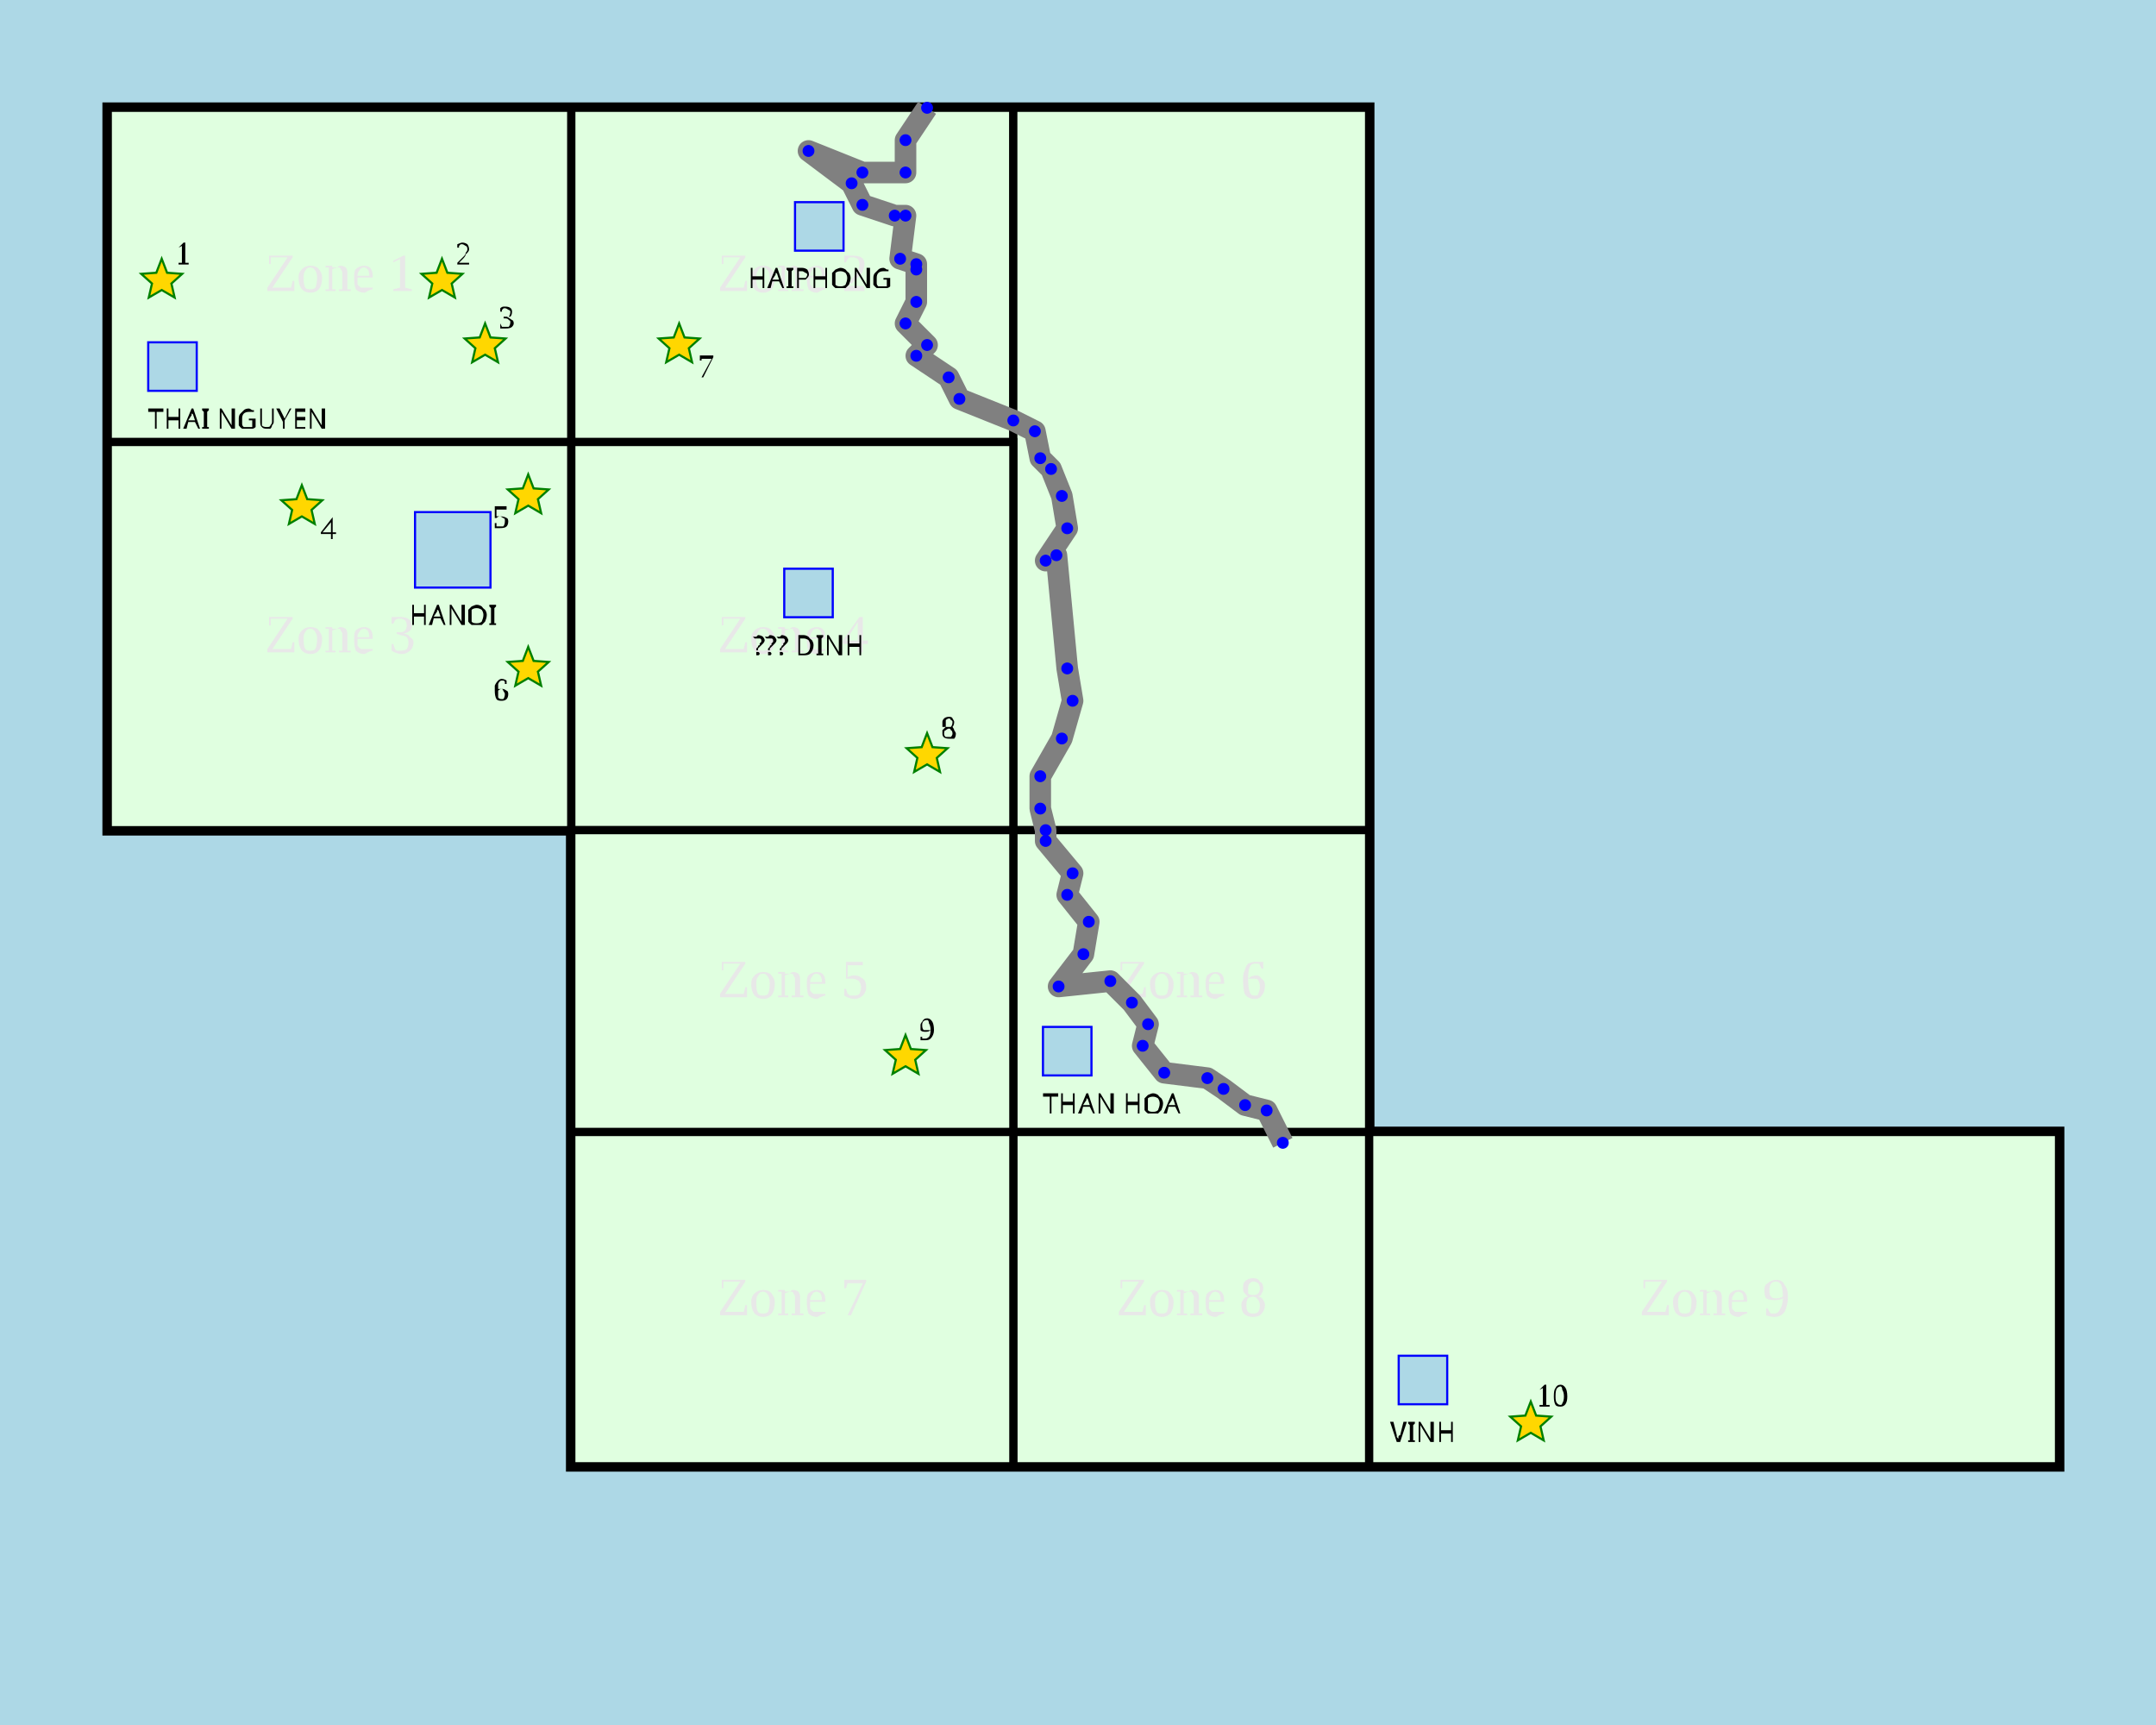
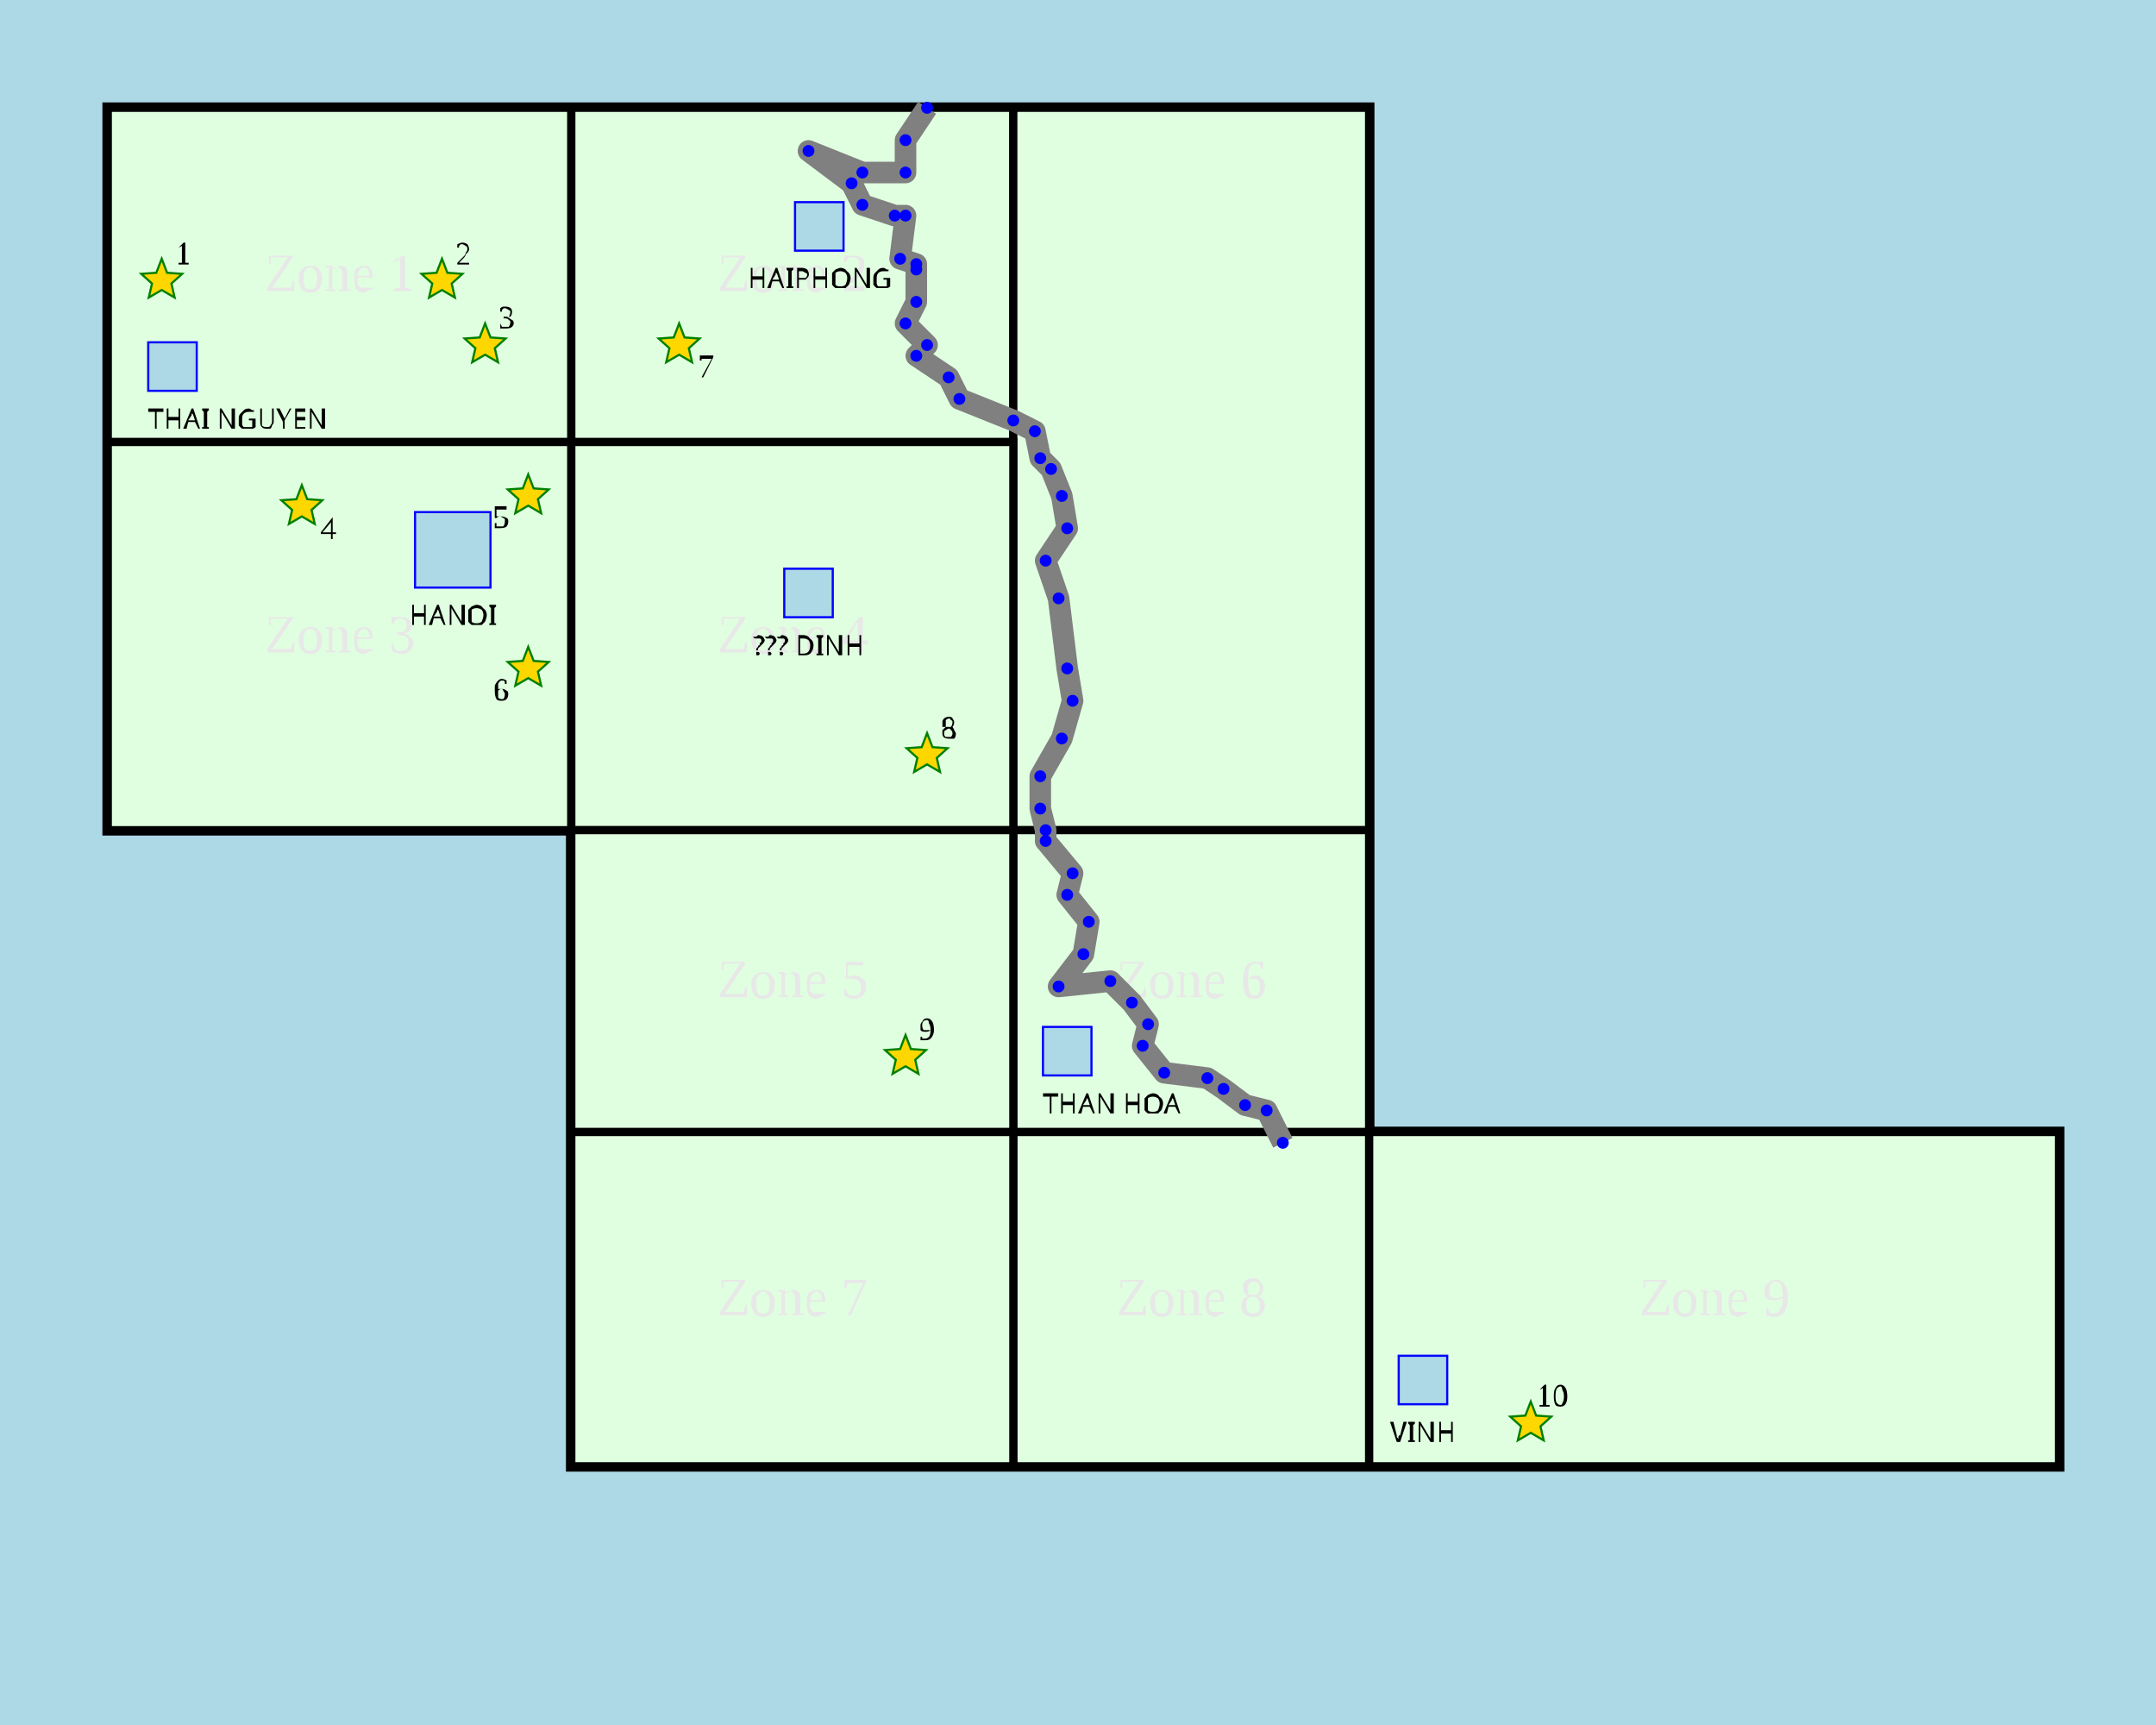
<svg xmlns="http://www.w3.org/2000/svg" width="20.0cm" height="16.0cm" viewBox="0 0 20.0 16.0">
  <rect width="100%" height="100%" fill="lightblue" />
  <g transform="translate(1.0, 1.0)">
    <path d="M 0,0 L 11.7,0 L 11.7,9.5 L 18.1,9.5 L 18.1,12.6 L 4.3,12.6 L 4.3,6.7 L 0,6.7 Z" fill="none" stroke="black" stroke-width="0.1" />
    <rect x="0" y="0" width="4.3" height="3.1" fill="#E0FFE0" stroke="black" stroke-width="0.002cm" />
    <text x="2.15" y="1.55" fill="#E8E8E8" font-size="0.5" text-anchor="middle" dy=".3em">Zone 1</text>
    <rect x="4.3" y="0" width="4.1" height="3.1" fill="#E0FFE0" stroke="black" stroke-width="0.002cm" />
    <text x="6.35" y="1.55" fill="#E8E8E8" font-size="0.5" text-anchor="middle" dy=".3em">Zone 2</text>
    <rect x="8.4" y="0" width="3.3" height="6.7" fill="#E0FFE0" stroke="black" stroke-width="0.002cm" />
    <text x="10.05" y="3.35" fill="#E8E8E8" font-size="0.5" text-anchor="middle" dy=".3em" />
    <rect x="0" y="3.1" width="4.3" height="3.6" fill="#E0FFE0" stroke="black" stroke-width="0.002cm" />
    <text x="2.15" y="4.9" fill="#E8E8E8" font-size="0.5" text-anchor="middle" dy=".3em">Zone 3</text>
    <rect x="4.3" y="3.1" width="4.1" height="3.6" fill="#E0FFE0" stroke="black" stroke-width="0.002cm" />
    <text x="6.35" y="4.9" fill="#E8E8E8" font-size="0.5" text-anchor="middle" dy=".3em">Zone 4</text>
    <rect x="8.4" y="6.7" width="3.3" height="2.8" fill="#E0FFE0" stroke="black" stroke-width="0.002cm" />
    <text x="10.05" y="8.1" fill="#E8E8E8" font-size="0.5" text-anchor="middle" dy=".3em">Zone 6</text>
    <rect x="4.3" y="6.7" width="4.1" height="2.8" fill="#E0FFE0" stroke="black" stroke-width="0.002cm" />
    <text x="6.35" y="8.1" fill="#E8E8E8" font-size="0.5" text-anchor="middle" dy=".3em">Zone 5</text>
    <rect x="11.7" y="9.5" width="6.4" height="3.1" fill="#E0FFE0" stroke="black" stroke-width="0.002cm" />
    <text x="14.9" y="11.05" fill="#E8E8E8" font-size="0.5" text-anchor="middle" dy=".3em">Zone 9</text>
    <rect x="8.4" y="9.5" width="3.3" height="3.1" fill="#E0FFE0" stroke="black" stroke-width="0.002cm" />
    <text x="10.05" y="11.05" fill="#E8E8E8" font-size="0.5" text-anchor="middle" dy=".3em">Zone 8</text>
    <rect x="4.3" y="9.5" width="4.1" height="3.1" fill="#E0FFE0" stroke="black" stroke-width="0.002cm" />
    <text x="6.35" y="11.05" fill="#E8E8E8" font-size="0.5" text-anchor="middle" dy=".3em">Zone 7</text>
-     <path d="M 7.6,0 7.4,0.3 7.4,0.6 7.0,0.6 6.5,0.4 6.9,0.7 7.0,0.9 7.3,1.0 7.4,1.0 7.35,1.4 7.5,1.45 7.5,1.5 7.5,1.8 7.4,2.0 7.6,2.2 7.5,2.3 7.8,2.5 7.9,2.7 8.4,2.9 8.6,3.0 8.65,3.25 8.75,3.35 8.85,3.6 8.9,3.9 8.7,4.2 8.8,4.15 8.9,5.2 8.95,5.5 8.85,5.85 8.65,6.2 8.65,6.5 8.7,6.7 8.7,6.8 8.95,7.1 8.9,7.3 9.1,7.55 9.05,7.85 8.82,8.15 9.3,8.1 9.5,8.3 9.65,8.5 9.6,8.7 9.8,8.95 10.2,9.0 10.35,9.1 10.55,9.25 10.75,9.3 10.9,9.6" fill="none" stroke="gray" stroke-width="0.2" stroke-linejoin="round" />
+     <path d="M 7.6,0 7.4,0.3 7.4,0.6 7.0,0.6 6.5,0.4 6.9,0.7 7.0,0.9 7.3,1.0 7.4,1.0 7.35,1.4 7.5,1.45 7.5,1.5 7.5,1.8 7.4,2.0 7.6,2.2 7.5,2.3 7.8,2.5 7.9,2.7 8.4,2.9 8.6,3.0 8.65,3.25 8.75,3.35 8.85,3.6 8.9,3.9 8.7,4.2 8.82,4.55 8.9,5.2 8.95,5.5 8.85,5.85 8.65,6.2 8.65,6.5 8.7,6.7 8.7,6.8 8.95,7.1 8.9,7.3 9.1,7.55 9.05,7.85 8.82,8.15 9.3,8.1 9.5,8.3 9.65,8.5 9.6,8.7 9.8,8.95 10.2,9.0 10.35,9.1 10.55,9.25 10.75,9.3 10.9,9.6" fill="none" stroke="gray" stroke-width="0.2" stroke-linejoin="round" />
    <circle cx="7.6" cy="0" r="0.05" fill="blue" stroke="blue" stroke-width="0.01" />
    <circle cx="7.4" cy="0.3" r="0.05" fill="blue" stroke="blue" stroke-width="0.01" />
    <circle cx="7.4" cy="0.6" r="0.05" fill="blue" stroke="blue" stroke-width="0.01" />
    <circle cx="7.0" cy="0.6" r="0.05" fill="blue" stroke="blue" stroke-width="0.01" />
    <circle cx="6.5" cy="0.4" r="0.05" fill="blue" stroke="blue" stroke-width="0.01" />
    <circle cx="6.9" cy="0.7" r="0.05" fill="blue" stroke="blue" stroke-width="0.01" />
    <circle cx="7.0" cy="0.9" r="0.05" fill="blue" stroke="blue" stroke-width="0.01" />
    <circle cx="7.3" cy="1.0" r="0.05" fill="blue" stroke="blue" stroke-width="0.01" />
    <circle cx="7.4" cy="1.0" r="0.05" fill="blue" stroke="blue" stroke-width="0.01" />
    <circle cx="7.35" cy="1.4" r="0.05" fill="blue" stroke="blue" stroke-width="0.01" />
    <circle cx="7.5" cy="1.45" r="0.05" fill="blue" stroke="blue" stroke-width="0.01" />
    <circle cx="7.5" cy="1.5" r="0.05" fill="blue" stroke="blue" stroke-width="0.01" />
    <circle cx="7.5" cy="1.8" r="0.05" fill="blue" stroke="blue" stroke-width="0.01" />
    <circle cx="7.4" cy="2.0" r="0.05" fill="blue" stroke="blue" stroke-width="0.01" />
    <circle cx="7.6" cy="2.2" r="0.05" fill="blue" stroke="blue" stroke-width="0.01" />
    <circle cx="7.5" cy="2.3" r="0.05" fill="blue" stroke="blue" stroke-width="0.01" />
    <circle cx="7.8" cy="2.5" r="0.05" fill="blue" stroke="blue" stroke-width="0.01" />
    <circle cx="7.9" cy="2.7" r="0.05" fill="blue" stroke="blue" stroke-width="0.01" />
    <circle cx="8.4" cy="2.9" r="0.05" fill="blue" stroke="blue" stroke-width="0.01" />
    <circle cx="8.6" cy="3.0" r="0.05" fill="blue" stroke="blue" stroke-width="0.01" />
    <circle cx="8.65" cy="3.25" r="0.05" fill="blue" stroke="blue" stroke-width="0.01" />
    <circle cx="8.75" cy="3.35" r="0.05" fill="blue" stroke="blue" stroke-width="0.01" />
    <circle cx="8.85" cy="3.6" r="0.05" fill="blue" stroke="blue" stroke-width="0.01" />
    <circle cx="8.9" cy="3.9" r="0.05" fill="blue" stroke="blue" stroke-width="0.01" />
    <circle cx="8.7" cy="4.2" r="0.05" fill="blue" stroke="blue" stroke-width="0.01" />
-     <circle cx="8.8" cy="4.15" r="0.05" fill="blue" stroke="blue" stroke-width="0.01" />
+     <circle cx="8.82" cy="4.55" r="0.05" fill="blue" stroke="blue" stroke-width="0.01" />
    <circle cx="8.9" cy="5.2" r="0.05" fill="blue" stroke="blue" stroke-width="0.01" />
    <circle cx="8.95" cy="5.5" r="0.05" fill="blue" stroke="blue" stroke-width="0.01" />
    <circle cx="8.85" cy="5.85" r="0.05" fill="blue" stroke="blue" stroke-width="0.01" />
    <circle cx="8.65" cy="6.2" r="0.05" fill="blue" stroke="blue" stroke-width="0.01" />
    <circle cx="8.65" cy="6.5" r="0.05" fill="blue" stroke="blue" stroke-width="0.01" />
    <circle cx="8.7" cy="6.7" r="0.05" fill="blue" stroke="blue" stroke-width="0.01" />
    <circle cx="8.7" cy="6.8" r="0.05" fill="blue" stroke="blue" stroke-width="0.01" />
    <circle cx="8.95" cy="7.1" r="0.05" fill="blue" stroke="blue" stroke-width="0.01" />
    <circle cx="8.9" cy="7.3" r="0.05" fill="blue" stroke="blue" stroke-width="0.01" />
    <circle cx="9.1" cy="7.55" r="0.05" fill="blue" stroke="blue" stroke-width="0.01" />
    <circle cx="9.05" cy="7.85" r="0.05" fill="blue" stroke="blue" stroke-width="0.01" />
    <circle cx="8.82" cy="8.15" r="0.05" fill="blue" stroke="blue" stroke-width="0.01" />
    <circle cx="9.3" cy="8.1" r="0.05" fill="blue" stroke="blue" stroke-width="0.01" />
    <circle cx="9.5" cy="8.3" r="0.05" fill="blue" stroke="blue" stroke-width="0.01" />
    <circle cx="9.65" cy="8.5" r="0.05" fill="blue" stroke="blue" stroke-width="0.01" />
    <circle cx="9.6" cy="8.7" r="0.05" fill="blue" stroke="blue" stroke-width="0.01" />
    <circle cx="9.8" cy="8.95" r="0.05" fill="blue" stroke="blue" stroke-width="0.01" />
    <circle cx="10.2" cy="9.0" r="0.05" fill="blue" stroke="blue" stroke-width="0.01" />
    <circle cx="10.35" cy="9.1" r="0.05" fill="blue" stroke="blue" stroke-width="0.01" />
    <circle cx="10.55" cy="9.25" r="0.05" fill="blue" stroke="blue" stroke-width="0.01" />
    <circle cx="10.75" cy="9.3" r="0.05" fill="blue" stroke="blue" stroke-width="0.01" />
    <circle cx="10.9" cy="9.6" r="0.05" fill="blue" stroke="blue" stroke-width="0.01" />
    <polygon points="0.5,1.4 0.55,1.53 0.69,1.54 0.59,1.63 0.62,1.76 0.5,1.69 0.38,1.76 0.41,1.63 0.31,1.54 0.45,1.53" fill="gold" stroke="green" stroke-width="0.02" />
    <text x="0.7" y="1.45" font-size="0.3" fill="black" text-anchor="middle">1</text>
    <polygon points="3.1,1.4 3.15,1.53 3.29,1.54 3.19,1.63 3.22,1.76 3.1,1.69 2.98,1.76 3.01,1.63 2.91,1.54 3.05,1.53" fill="gold" stroke="green" stroke-width="0.02" />
    <text x="3.3" y="1.45" font-size="0.3" fill="black" text-anchor="middle">2</text>
    <polygon points="3.5,2.0 3.55,2.13 3.69,2.14 3.59,2.23 3.62,2.36 3.5,2.29 3.38,2.36 3.41,2.23 3.31,2.14 3.45,2.13" fill="gold" stroke="green" stroke-width="0.02" />
    <text x="3.7" y="2.05" font-size="0.3" fill="black" text-anchor="middle">3</text>
    <polygon points="1.8,3.5 1.85,3.63 1.99,3.64 1.89,3.73 1.92,3.86 1.8,3.79 1.68,3.86 1.71,3.73 1.61,3.64 1.75,3.63" fill="gold" stroke="green" stroke-width="0.02" />
    <text x="2.05" y="4.0" font-size="0.3" fill="black" text-anchor="middle">4</text>
    <polygon points="3.9,3.4 3.95,3.53 4.09,3.54 3.99,3.63 4.02,3.76 3.9,3.69 3.78,3.76 3.81,3.63 3.71,3.54 3.85,3.53" fill="gold" stroke="green" stroke-width="0.02" />
    <text x="3.65" y="3.9" font-size="0.3" fill="black" text-anchor="middle">5</text>
    <polygon points="3.9,5.0 3.95,5.13 4.09,5.14 3.99,5.23 4.02,5.36 3.9,5.29 3.78,5.36 3.81,5.23 3.71,5.14 3.85,5.13" fill="gold" stroke="green" stroke-width="0.02" />
    <text x="3.65" y="5.5" font-size="0.3" fill="black" text-anchor="middle">6</text>
    <polygon points="5.3,2.0 5.35,2.13 5.49,2.14 5.39,2.23 5.42,2.36 5.3,2.29 5.18,2.36 5.21,2.23 5.11,2.14 5.25,2.13" fill="gold" stroke="green" stroke-width="0.02" />
    <text x="5.55" y="2.5" font-size="0.3" fill="black" text-anchor="middle">7</text>
    <polygon points="7.6,5.8 7.65,5.93 7.79,5.94 7.69,6.03 7.72,6.16 7.6,6.09 7.48,6.16 7.51,6.03 7.41,5.94 7.55,5.93" fill="gold" stroke="green" stroke-width="0.02" />
    <text x="7.8" y="5.85" font-size="0.3" fill="black" text-anchor="middle">8</text>
    <polygon points="7.4,8.6 7.45,8.73 7.59,8.74 7.49,8.83 7.52,8.96 7.4,8.89 7.28,8.96 7.31,8.83 7.21,8.74 7.35,8.73" fill="gold" stroke="green" stroke-width="0.02" />
    <text x="7.6" y="8.65" font-size="0.3" fill="black" text-anchor="middle">9</text>
    <polygon points="13.2,12.0 13.25,12.13 13.39,12.14 13.29,12.23 13.32,12.36 13.2,12.29 13.08,12.36 13.11,12.23 13.01,12.14 13.15,12.13" fill="gold" stroke="green" stroke-width="0.02" />
    <text x="13.4" y="12.05" font-size="0.3" fill="black" text-anchor="middle">10</text>
    <polygon points="0.375,2.175 0.825,2.175 0.825,2.625 0.375,2.625" fill="lightblue" stroke="blue" stroke-width="0.02" />
    <text x="0.375" y="2.975" text-anchor="start" font-family="sans-serif" font-size="0.25" fill="black">THAI NGUYEN</text>
    <polygon points="6.375,0.875 6.825,0.875 6.825,1.325 6.375,1.325" fill="lightblue" stroke="blue" stroke-width="0.02" />
    <text x="6.6" y="1.675" text-anchor="middle" font-family="sans-serif" font-size="0.25" fill="black">HAIPHONG</text>
    <polygon points="2.85,3.75 3.55,3.75 3.55,4.45 2.85,4.45" fill="lightblue" stroke="blue" stroke-width="0.02" />
    <text x="3.2" y="4.8" text-anchor="middle" font-family="sans-serif" font-size="0.25" fill="black">HANOI</text>
    <polygon points="6.275,4.275 6.725,4.275 6.725,4.725 6.275,4.725" fill="lightblue" stroke="blue" stroke-width="0.02" />
    <text x="6.5" y="5.075" text-anchor="middle" font-family="sans-serif" font-size="0.25" fill="black">??? DINH</text>
    <polygon points="8.675,8.525 9.125,8.525 9.125,8.975 8.675,8.975" fill="lightblue" stroke="blue" stroke-width="0.02" />
    <text x="8.675" y="9.325" text-anchor="start" font-family="sans-serif" font-size="0.25" fill="black">THAN HOA</text>
    <polygon points="11.975,11.575 12.425,11.575 12.425,12.025 11.975,12.025" fill="lightblue" stroke="blue" stroke-width="0.02" />
    <text x="12.2" y="12.375" text-anchor="middle" font-family="sans-serif" font-size="0.25" fill="black">VINH</text>
  </g>
</svg>
